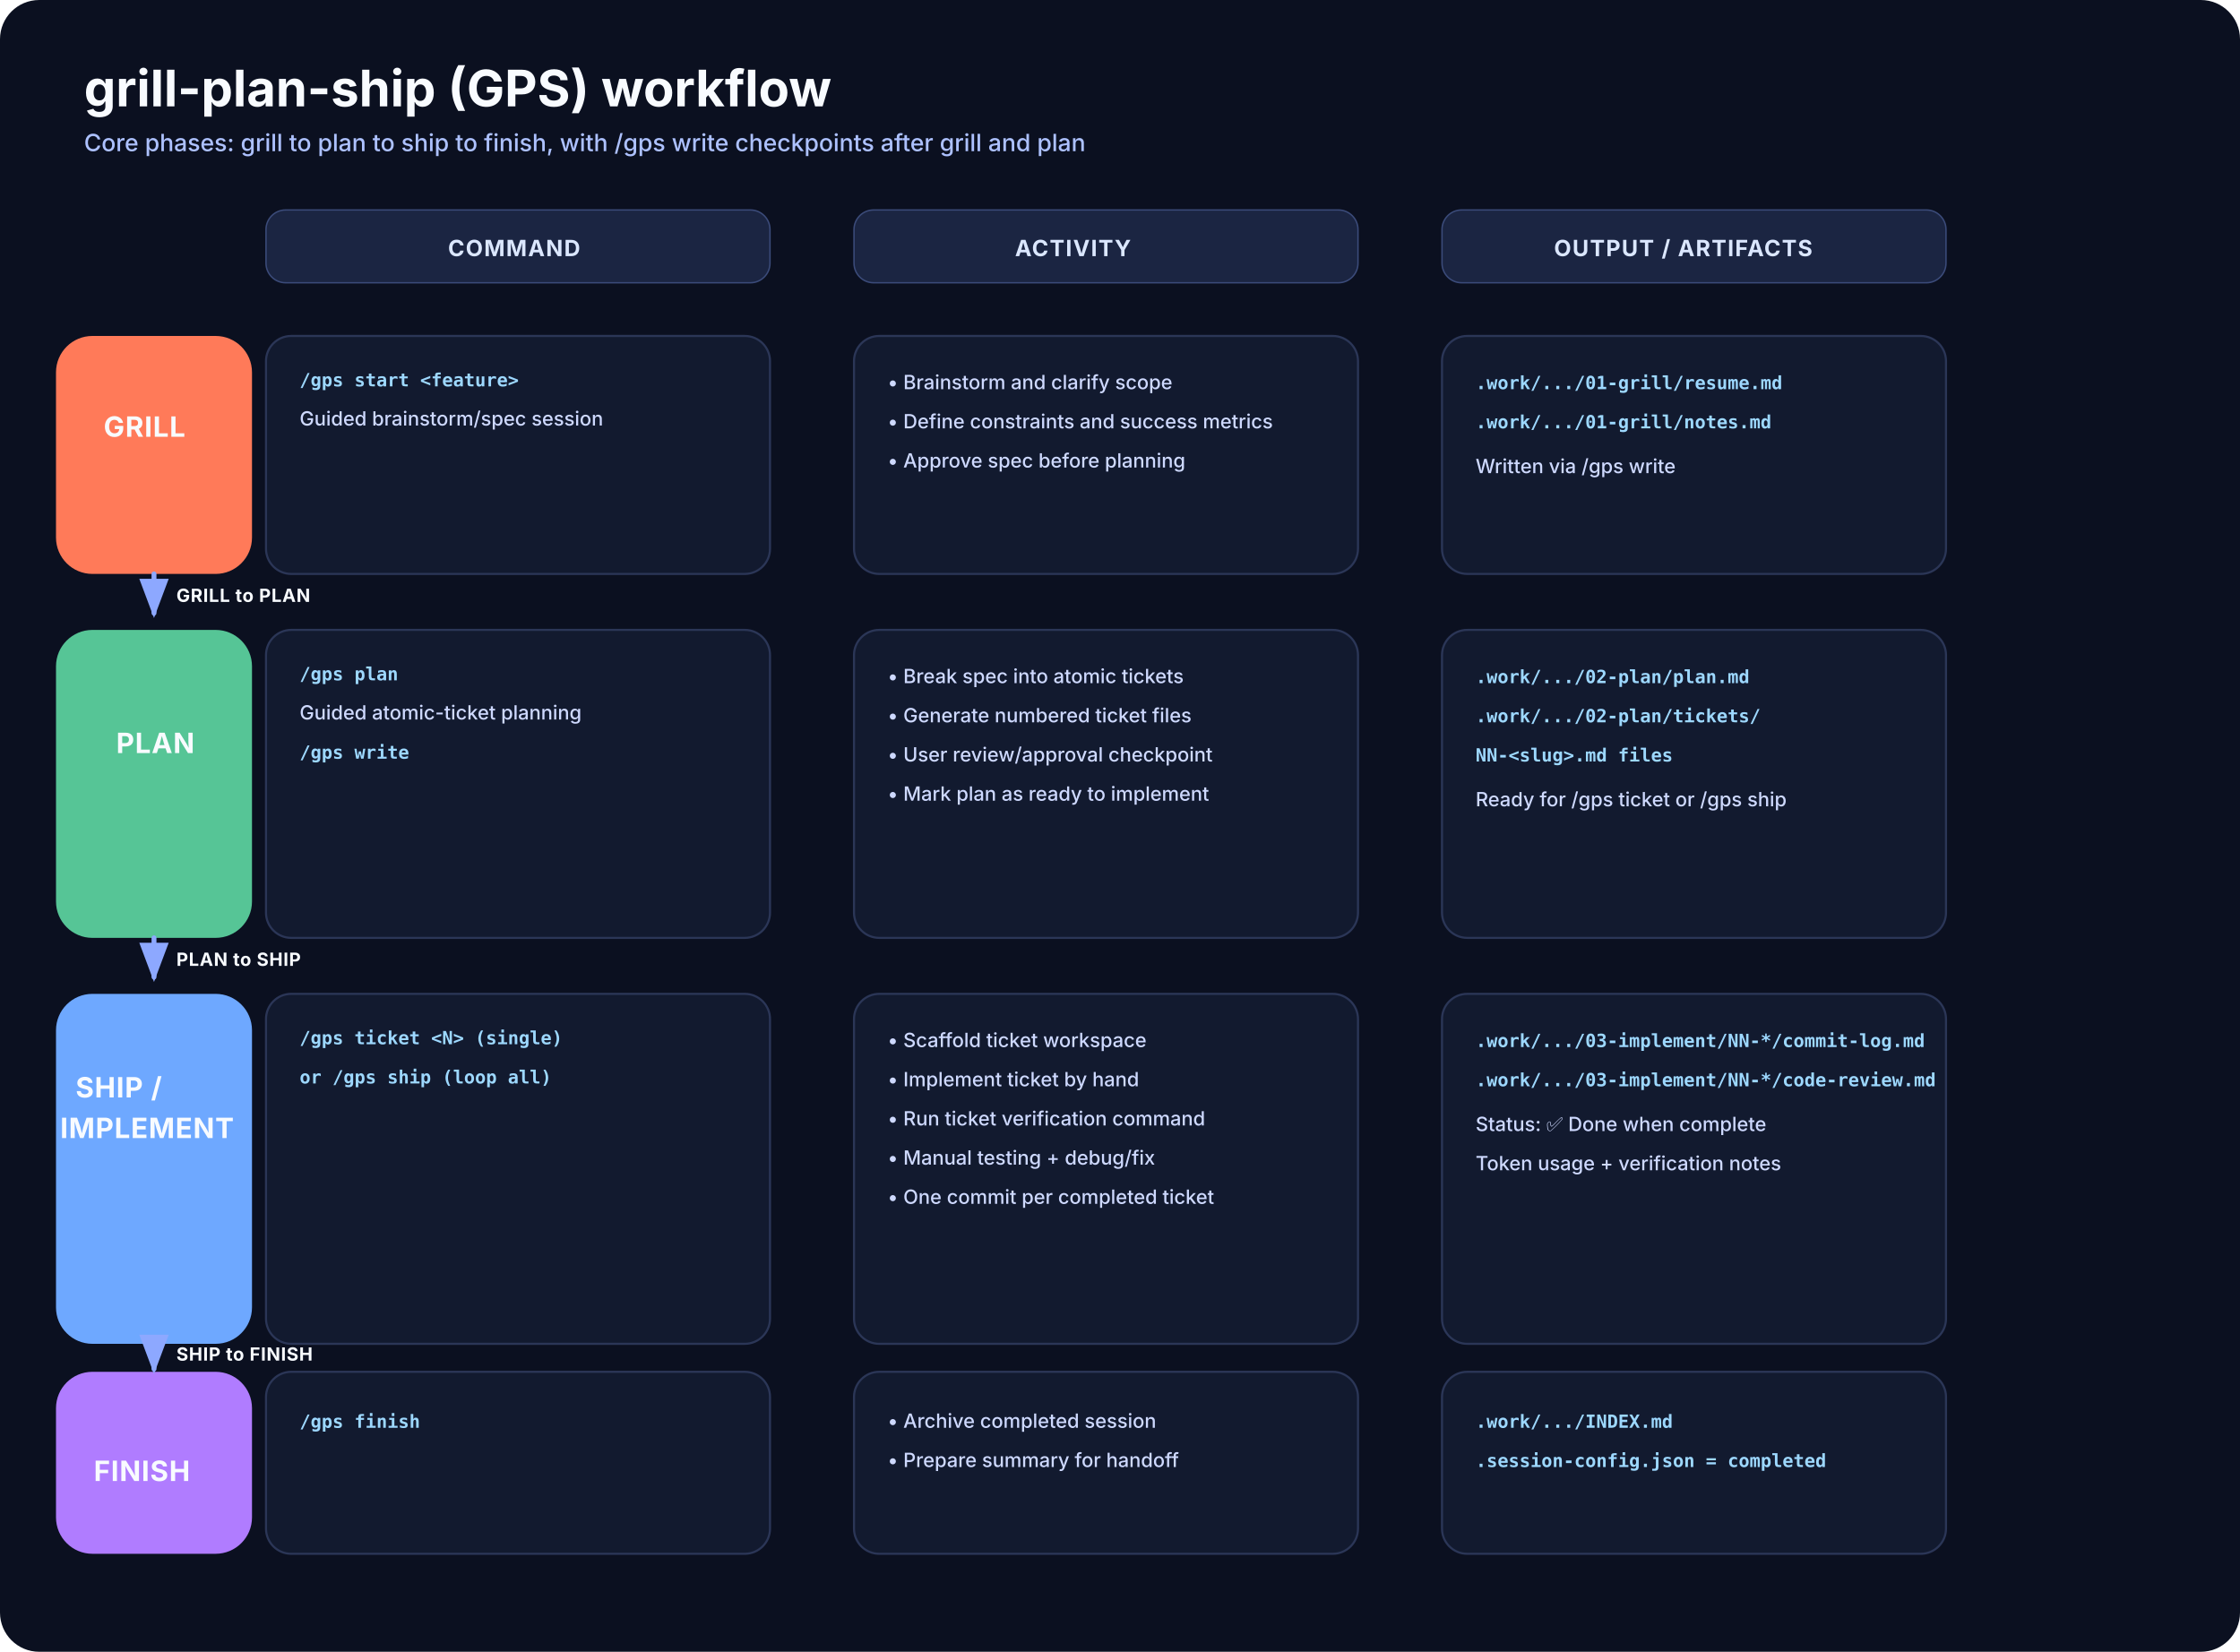
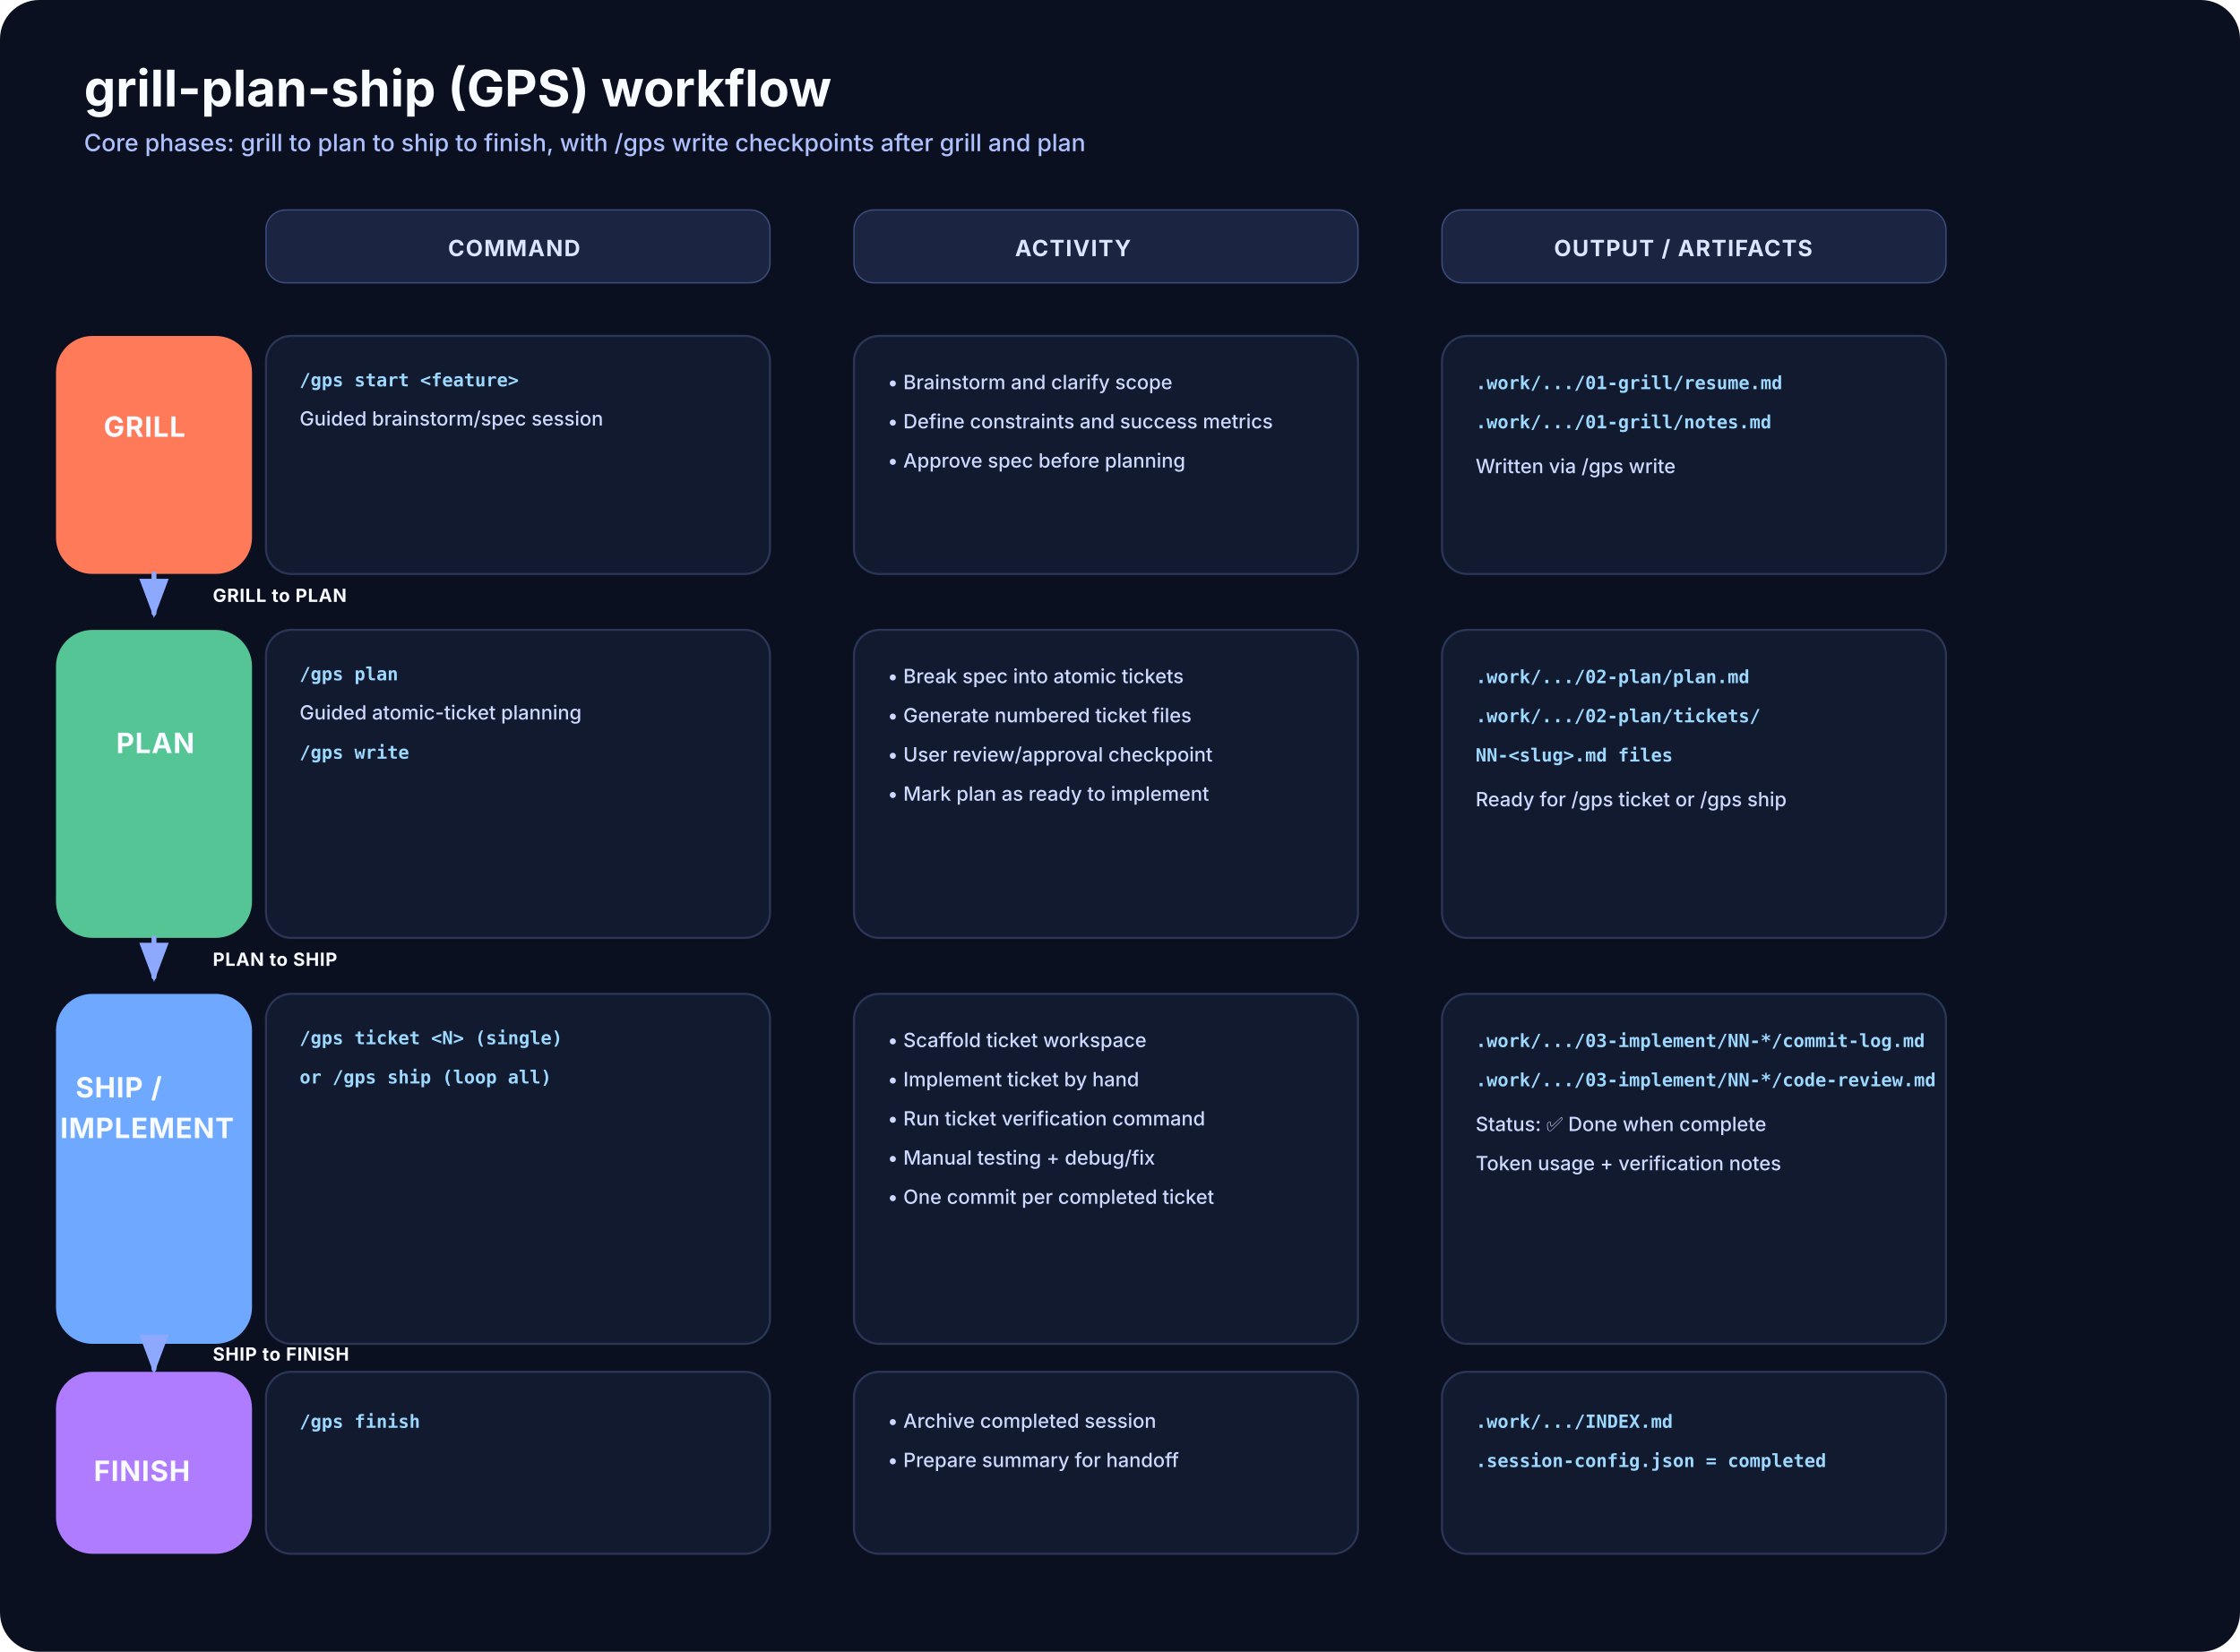
<svg xmlns="http://www.w3.org/2000/svg" viewBox="0 0 1600 1180" role="img" aria-labelledby="title desc" focusable="false">
  <defs>
    <style>
      .bg { fill: #0b1020; }
      .panel { fill: #121a2f; stroke: #2b3657; stroke-width: 1.5; }
      .header { fill: #1b2542; stroke: #3b4b7a; stroke-width: 1; }
      .phase { font: 700 20px "Inter", "Segoe UI", Arial, sans-serif; fill: #f8fbff; letter-spacing: 0.5px; }
      .h1 { font: 700 36px "Inter", "Segoe UI", Arial, sans-serif; fill: #f8fbff; }
      .sub { font: 500 17px "Inter", "Segoe UI", Arial, sans-serif; fill: #adc1ff; }
      .colTitle { font: 700 16px "Inter", "Segoe UI", Arial, sans-serif; fill: #dbe7ff; letter-spacing: 0.8px; }
      .cardTitle { font: 700 15px "Inter", "Segoe UI", Arial, sans-serif; fill: #e9efff; }
      .text { font: 500 14px "Inter", "Segoe UI", Arial, sans-serif; fill: #ced9ff; }
      .transition { font: 700 13px "Inter", "Segoe UI", Arial, sans-serif; fill: #f8fbff; letter-spacing: 0.4px; }
      .mono { font: 600 13px "JetBrains Mono", "Consolas", monospace; fill: #9dd8ff; }
      .arrow { stroke: #8da8ff; stroke-width: 3.5; fill: none; stroke-linecap: round; stroke-linejoin: round; }
    </style>
    <marker id="arrowhead" markerWidth="10" markerHeight="10" refX="7" refY="3" orient="auto">
      <path d="M0,0 L0,6 L8,3 z" fill="#8da8ff" />
    </marker>
  </defs>
  <rect class="bg" x="0" y="0" width="1600" height="1180" rx="28" />
  <text class="h1" x="60" y="76">grill-plan-ship (GPS) workflow</text>
  <text class="sub" x="60" y="108">Core phases: grill to plan to ship to finish, with /gps write checkpoints after grill and plan</text>
  <rect class="header" x="190" y="150" width="360" height="52" rx="14" />
  <rect class="header" x="610" y="150" width="360" height="52" rx="14" />
  <rect class="header" x="1030" y="150" width="360" height="52" rx="14" />
  <text class="colTitle" x="320" y="183">COMMAND</text>
  <text class="colTitle" x="725" y="183">ACTIVITY</text>
  <text class="colTitle" x="1110" y="183">OUTPUT / ARTIFACTS</text>
  <g id="phase-grill">
    <rect x="40" y="240" width="140" height="170" rx="26" fill="#ff7a59" />
    <text class="phase" x="74" y="312">GRILL</text>
    <rect class="panel" x="190" y="240" width="360" height="170" rx="18" />
    <text class="mono" x="214" y="276">/gps start &lt;feature&gt;</text>
    <text class="text" x="214" y="304">Guided brainstorm/spec session</text>
    <rect class="panel" x="610" y="240" width="360" height="170" rx="18" />
    <text class="text" x="634" y="278">• Brainstorm and clarify scope</text>
    <text class="text" x="634" y="306">• Define constraints and success metrics</text>
    <text class="text" x="634" y="334">• Approve spec before planning</text>
    <rect class="panel" x="1030" y="240" width="360" height="170" rx="18" />
    <text class="mono" x="1054" y="278">.work/.../01-grill/resume.md</text>
    <text class="mono" x="1054" y="306">.work/.../01-grill/notes.md</text>
    <text class="text" x="1054" y="338">Written via /gps write</text>
  </g>
  <g id="phase-plan">
    <rect x="40" y="450" width="140" height="220" rx="26" fill="#56c596" />
    <text class="phase" x="83" y="538">PLAN</text>
    <rect class="panel" x="190" y="450" width="360" height="220" rx="18" />
    <text class="mono" x="214" y="486">/gps plan</text>
    <text class="text" x="214" y="514">Guided atomic-ticket planning</text>
    <text class="mono" x="214" y="542">/gps write</text>
    <rect class="panel" x="610" y="450" width="360" height="220" rx="18" />
    <text class="text" x="634" y="488">• Break spec into atomic tickets</text>
    <text class="text" x="634" y="516">• Generate numbered ticket files</text>
    <text class="text" x="634" y="544">• User review/approval checkpoint</text>
    <text class="text" x="634" y="572">• Mark plan as ready to implement</text>
    <rect class="panel" x="1030" y="450" width="360" height="220" rx="18" />
    <text class="mono" x="1054" y="488">.work/.../02-plan/plan.md</text>
    <text class="mono" x="1054" y="516">.work/.../02-plan/tickets/</text>
    <text class="mono" x="1054" y="544">NN-&lt;slug&gt;.md files</text>
    <text class="text" x="1054" y="576">Ready for /gps ticket or /gps ship</text>
  </g>
  <g id="phase-ship">
    <rect x="40" y="710" width="140" height="250" rx="26" fill="#6ea8ff" />
    <text class="phase" x="54" y="784">SHIP /</text>
    <text class="phase" x="43" y="813">IMPLEMENT</text>
    <rect class="panel" x="190" y="710" width="360" height="250" rx="18" />
    <text class="mono" x="214" y="746">/gps ticket &lt;N&gt; (single)</text>
    <text class="mono" x="214" y="774">or /gps ship (loop all)</text>
    <rect class="panel" x="610" y="710" width="360" height="250" rx="18" />
    <text class="text" x="634" y="748">• Scaffold ticket workspace</text>
    <text class="text" x="634" y="776">• Implement ticket by hand</text>
    <text class="text" x="634" y="804">• Run ticket verification command</text>
    <text class="text" x="634" y="832">• Manual testing + debug/fix</text>
    <text class="text" x="634" y="860">• One commit per completed ticket</text>
    <rect class="panel" x="1030" y="710" width="360" height="250" rx="18" />
    <text class="mono" x="1054" y="748">.work/.../03-implement/NN-*/commit-log.md</text>
    <text class="mono" x="1054" y="776">.work/.../03-implement/NN-*/code-review.md</text>
    <text class="text" x="1054" y="808">Status: ✅ Done when complete</text>
    <text class="text" x="1054" y="836">Token usage + verification notes</text>
  </g>
  <g id="phase-finish">
    <rect x="40" y="980" width="140" height="130" rx="26" fill="#b07cff" />
    <text class="phase" x="67" y="1058">FINISH</text>
    <rect class="panel" x="190" y="980" width="360" height="130" rx="18" />
    <text class="mono" x="214" y="1020">/gps finish</text>
    <rect class="panel" x="610" y="980" width="360" height="130" rx="18" />
    <text class="text" x="634" y="1020">• Archive completed session</text>
    <text class="text" x="634" y="1048">• Prepare summary for handoff</text>
    <rect class="panel" x="1030" y="980" width="360" height="130" rx="18" />
    <text class="mono" x="1054" y="1020">.work/.../INDEX.md</text>
    <text class="mono" x="1054" y="1048">.session-config.json = completed</text>
  </g>
  <path class="arrow" marker-end="url(#arrowhead)" d="M110,410 L110,438" />
-   <text class="transition" x="126" y="430">GRILL to PLAN</text>
+   <text class="transition" x="152" y="430">GRILL to PLAN</text>
  <path class="arrow" marker-end="url(#arrowhead)" d="M110,670 L110,698" />
-   <text class="transition" x="126" y="690">PLAN to SHIP</text>
+   <text class="transition" x="152" y="690">PLAN to SHIP</text>
  <path class="arrow" marker-end="url(#arrowhead)" d="M110,960 L110,978" />
-   <text class="transition" x="126" y="972">SHIP to FINISH</text>
+   <text class="transition" x="152" y="972">SHIP to FINISH</text>
</svg>
